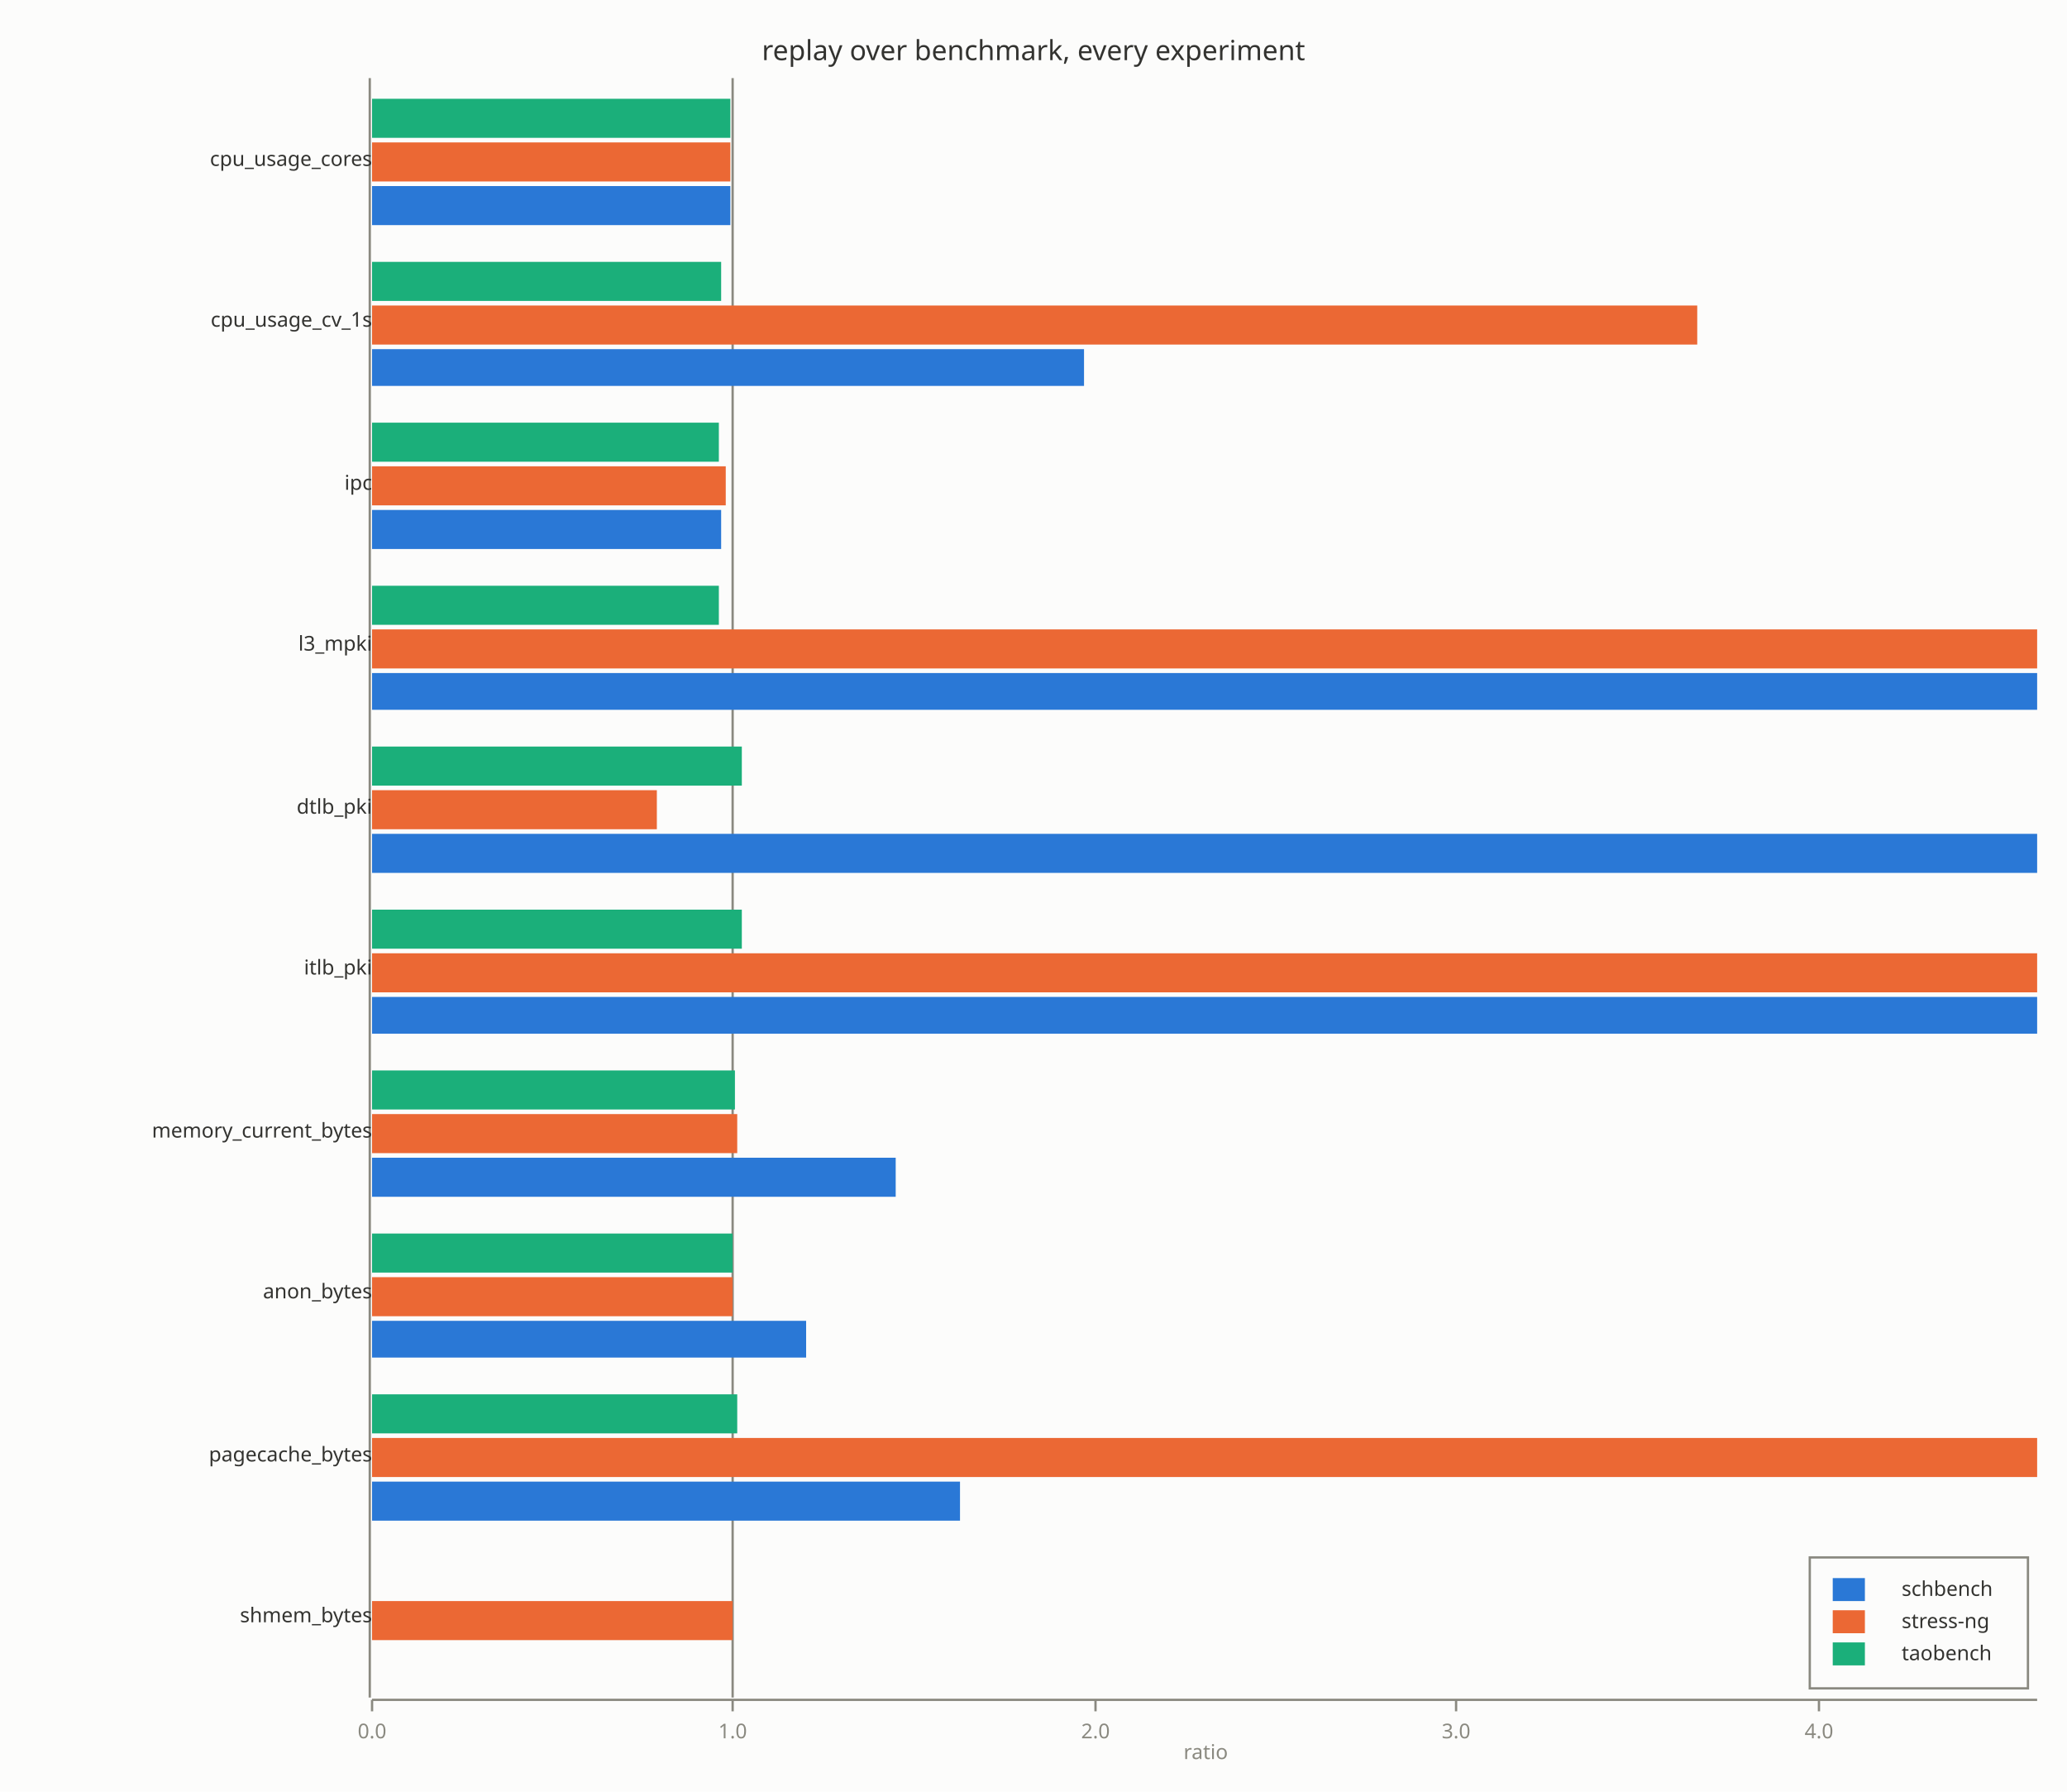
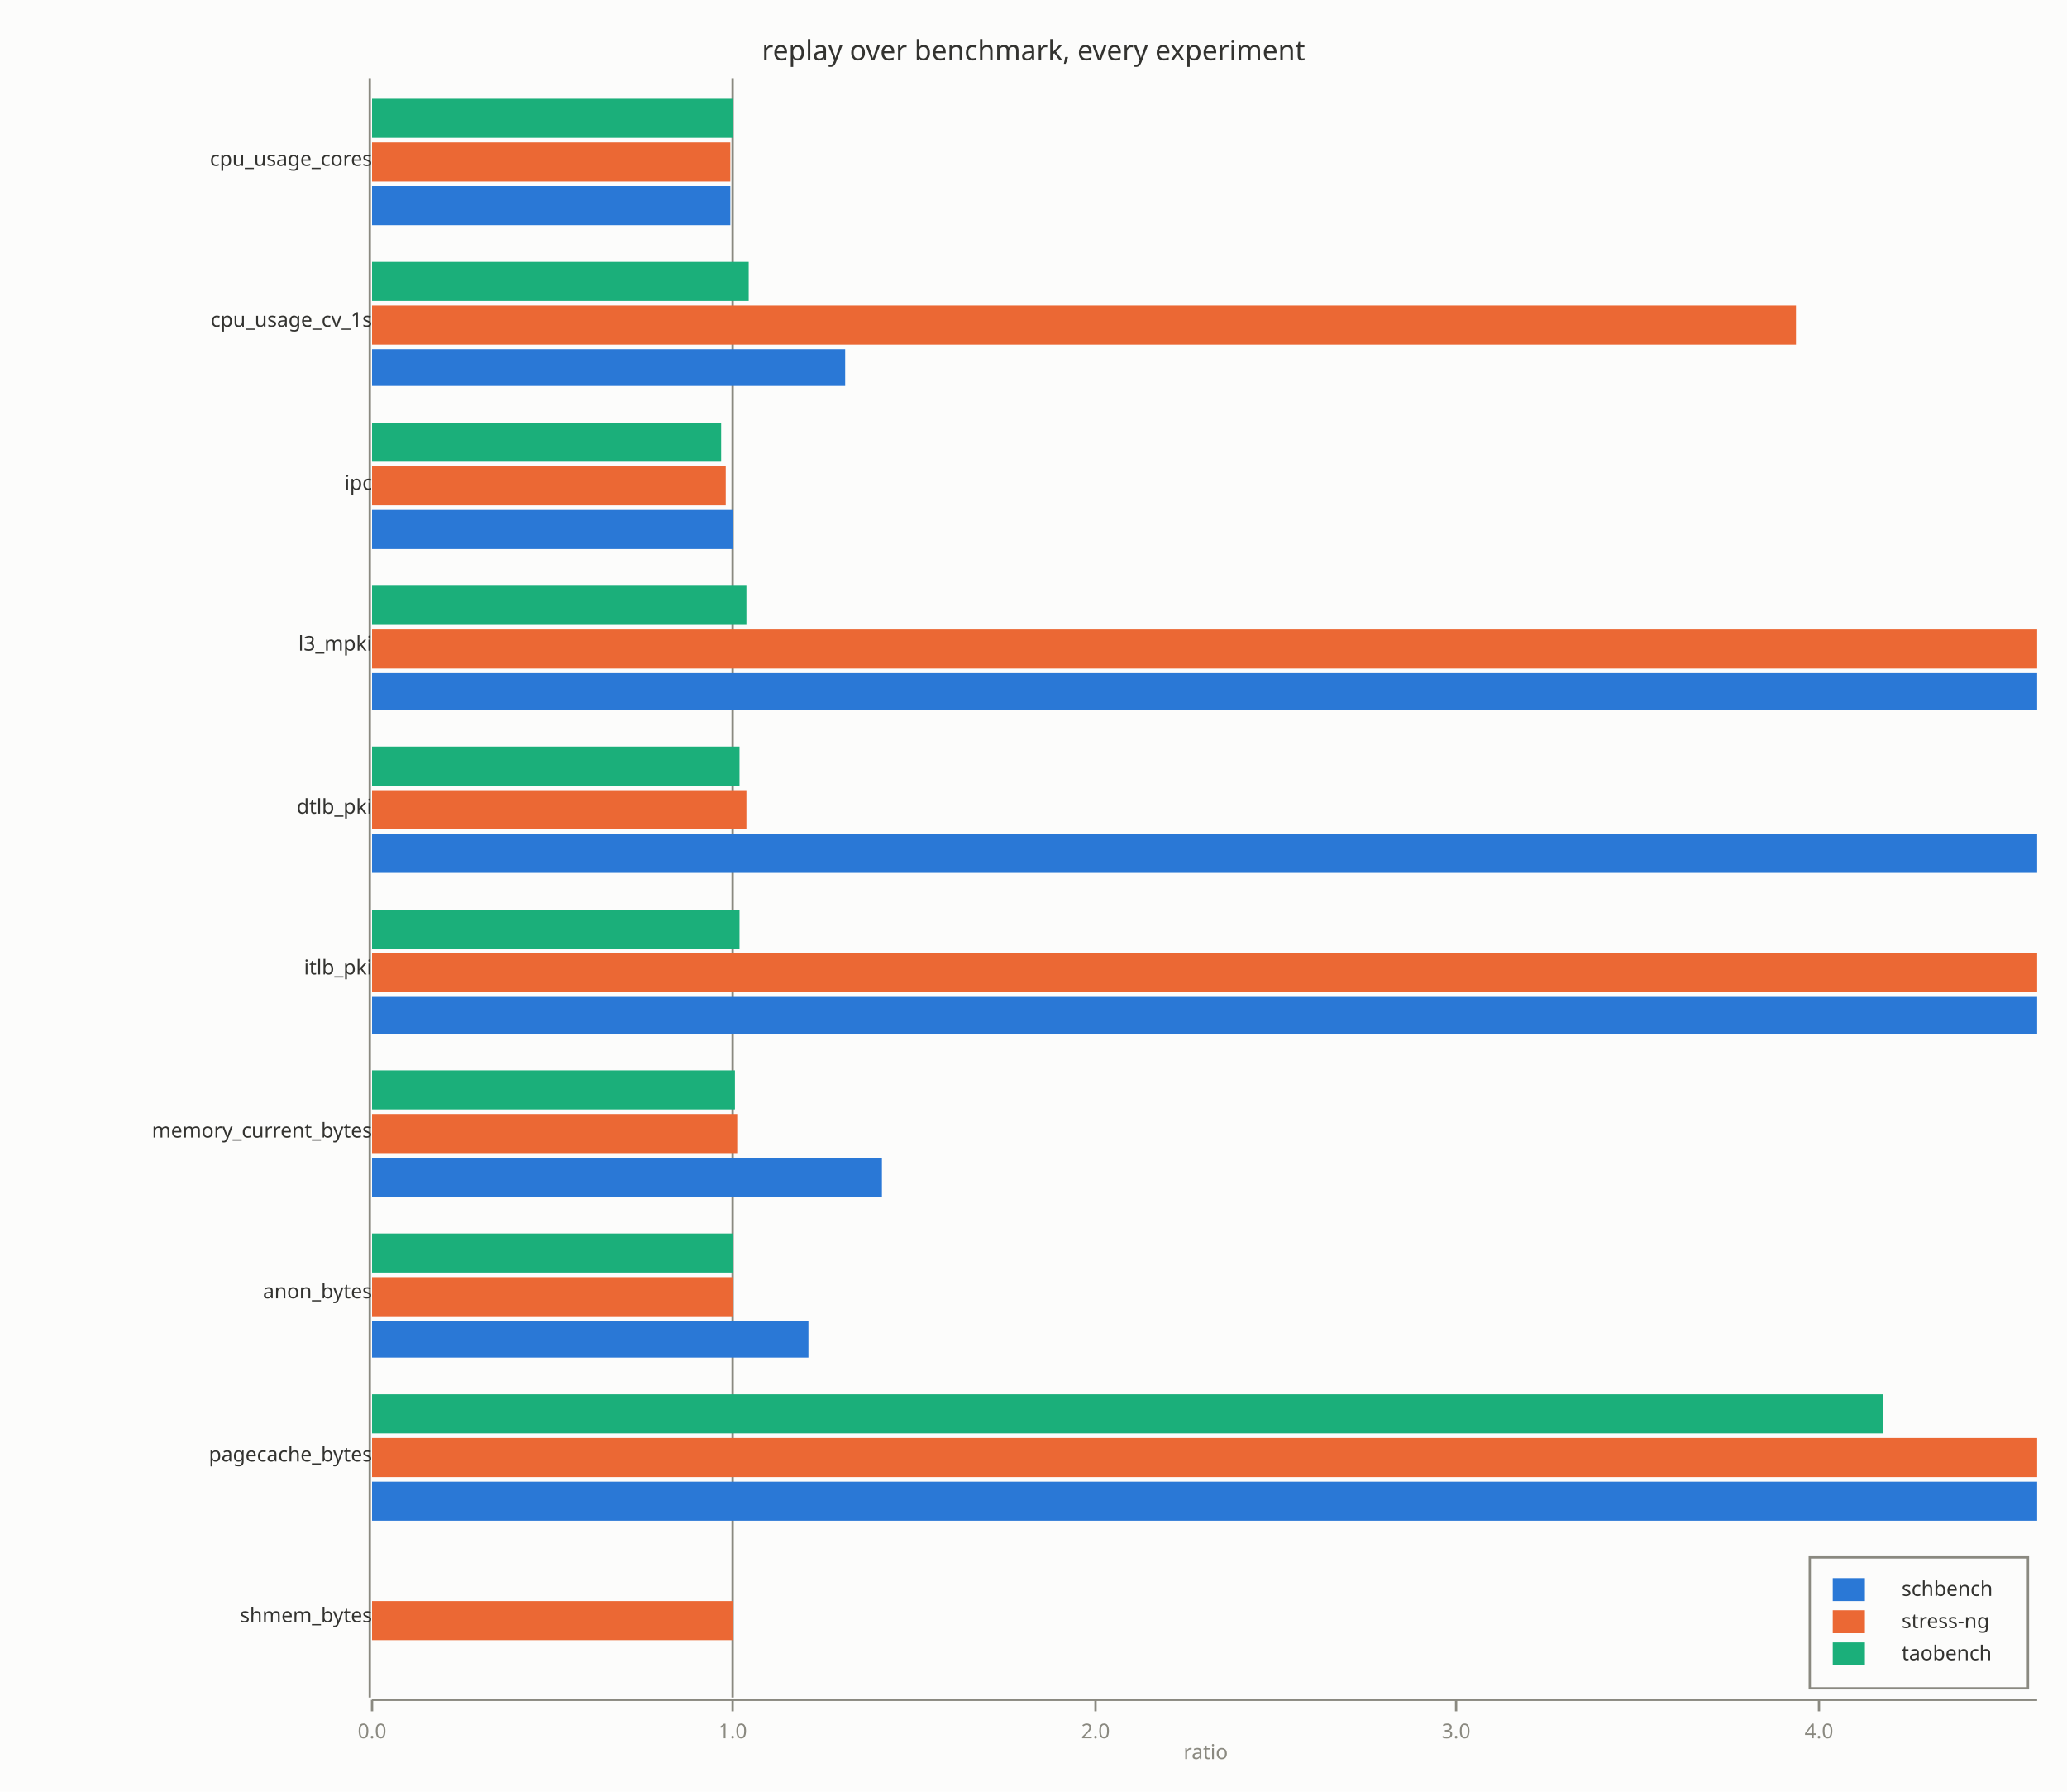
<svg xmlns="http://www.w3.org/2000/svg" width="900" height="780" viewBox="0 0 900 780">
  <rect x="0" y="0" width="900" height="780" opacity="1" fill="#FCFCFB" stroke="none" />
  <text x="450" y="17" dy="0.76em" text-anchor="middle" font-family="sans-serif" font-size="12.097" opacity="1" fill="#333330">
replay over benchmark, every experiment
</text>
  <text x="525" y="768" dy="-0.5ex" text-anchor="middle" font-family="sans-serif" font-size="8.871" opacity="1" fill="#8A8980">
ratio
</text>
  <polyline fill="none" opacity="1" stroke="#8A8980" stroke-width="1" points="161,34 161,739 " />
  <polyline fill="none" opacity="1" stroke="#8A8980" stroke-width="1" points="162,740 887,740 " />
  <text x="162" y="750" dy="0.76em" text-anchor="middle" font-family="sans-serif" font-size="8.871" opacity="1" fill="#8A8980">
0.0
</text>
  <polyline fill="none" opacity="1" stroke="#8A8980" stroke-width="1" points="162,740 162,745 " />
  <text x="319" y="750" dy="0.76em" text-anchor="middle" font-family="sans-serif" font-size="8.871" opacity="1" fill="#8A8980">
1.0
</text>
  <polyline fill="none" opacity="1" stroke="#8A8980" stroke-width="1" points="319,740 319,745 " />
  <text x="477" y="750" dy="0.76em" text-anchor="middle" font-family="sans-serif" font-size="8.871" opacity="1" fill="#8A8980">
2.0
</text>
  <polyline fill="none" opacity="1" stroke="#8A8980" stroke-width="1" points="477,740 477,745 " />
  <text x="634" y="750" dy="0.76em" text-anchor="middle" font-family="sans-serif" font-size="8.871" opacity="1" fill="#8A8980">
3.0
</text>
  <polyline fill="none" opacity="1" stroke="#8A8980" stroke-width="1" points="634,740 634,745 " />
  <text x="792" y="750" dy="0.76em" text-anchor="middle" font-family="sans-serif" font-size="8.871" opacity="1" fill="#8A8980">
4.0
</text>
  <polyline fill="none" opacity="1" stroke="#8A8980" stroke-width="1" points="792,740 792,745 " />
  <polyline fill="none" opacity="1" stroke="#8A8980" stroke-width="1" points="319,739 319,34 " />
  <rect x="162" y="81" width="156" height="17" opacity="1" fill="#2A78D6" stroke="none" />
-   <rect x="162" y="152" width="310" height="16" opacity="1" fill="#2A78D6" stroke="none" />
-   <rect x="162" y="222" width="152" height="17" opacity="1" fill="#2A78D6" stroke="none" />
+   <rect x="162" y="152" width="206" height="16" opacity="1" fill="#2A78D6" stroke="none" />
+   <rect x="162" y="222" width="157" height="17" opacity="1" fill="#2A78D6" stroke="none" />
  <rect x="162" y="293" width="725" height="16" opacity="1" fill="#2A78D6" stroke="none" />
  <rect x="162" y="363" width="725" height="17" opacity="1" fill="#2A78D6" stroke="none" />
  <rect x="162" y="434" width="725" height="16" opacity="1" fill="#2A78D6" stroke="none" />
-   <rect x="162" y="504" width="228" height="17" opacity="1" fill="#2A78D6" stroke="none" />
-   <rect x="162" y="575" width="189" height="16" opacity="1" fill="#2A78D6" stroke="none" />
-   <rect x="162" y="645" width="256" height="17" opacity="1" fill="#2A78D6" stroke="none" />
+   <rect x="162" y="504" width="222" height="17" opacity="1" fill="#2A78D6" stroke="none" />
+   <rect x="162" y="575" width="190" height="16" opacity="1" fill="#2A78D6" stroke="none" />
+   <rect x="162" y="645" width="725" height="17" opacity="1" fill="#2A78D6" stroke="none" />
  <rect x="162" y="62" width="156" height="17" opacity="1" fill="#EB6834" stroke="none" />
-   <rect x="162" y="133" width="577" height="17" opacity="1" fill="#EB6834" stroke="none" />
+   <rect x="162" y="133" width="620" height="17" opacity="1" fill="#EB6834" stroke="none" />
  <rect x="162" y="203" width="154" height="17" opacity="1" fill="#EB6834" stroke="none" />
  <rect x="162" y="274" width="725" height="17" opacity="1" fill="#EB6834" stroke="none" />
-   <rect x="162" y="344" width="124" height="17" opacity="1" fill="#EB6834" stroke="none" />
+   <rect x="162" y="344" width="163" height="17" opacity="1" fill="#EB6834" stroke="none" />
  <rect x="162" y="415" width="725" height="17" opacity="1" fill="#EB6834" stroke="none" />
  <rect x="162" y="485" width="159" height="17" opacity="1" fill="#EB6834" stroke="none" />
  <rect x="162" y="556" width="157" height="17" opacity="1" fill="#EB6834" stroke="none" />
  <rect x="162" y="626" width="725" height="17" opacity="1" fill="#EB6834" stroke="none" />
  <rect x="162" y="697" width="157" height="17" opacity="1" fill="#EB6834" stroke="none" />
-   <rect x="162" y="43" width="156" height="17" opacity="1" fill="#1BAF7A" stroke="none" />
-   <rect x="162" y="114" width="152" height="17" opacity="1" fill="#1BAF7A" stroke="none" />
-   <rect x="162" y="184" width="151" height="17" opacity="1" fill="#1BAF7A" stroke="none" />
-   <rect x="162" y="255" width="151" height="17" opacity="1" fill="#1BAF7A" stroke="none" />
-   <rect x="162" y="325" width="161" height="17" opacity="1" fill="#1BAF7A" stroke="none" />
-   <rect x="162" y="396" width="161" height="17" opacity="1" fill="#1BAF7A" stroke="none" />
+   <rect x="162" y="43" width="157" height="17" opacity="1" fill="#1BAF7A" stroke="none" />
+   <rect x="162" y="114" width="164" height="17" opacity="1" fill="#1BAF7A" stroke="none" />
+   <rect x="162" y="184" width="152" height="17" opacity="1" fill="#1BAF7A" stroke="none" />
+   <rect x="162" y="255" width="163" height="17" opacity="1" fill="#1BAF7A" stroke="none" />
+   <rect x="162" y="325" width="160" height="17" opacity="1" fill="#1BAF7A" stroke="none" />
+   <rect x="162" y="396" width="160" height="17" opacity="1" fill="#1BAF7A" stroke="none" />
  <rect x="162" y="466" width="158" height="17" opacity="1" fill="#1BAF7A" stroke="none" />
  <rect x="162" y="537" width="157" height="17" opacity="1" fill="#1BAF7A" stroke="none" />
-   <rect x="162" y="607" width="159" height="17" opacity="1" fill="#1BAF7A" stroke="none" />
+   <rect x="162" y="607" width="658" height="17" opacity="1" fill="#1BAF7A" stroke="none" />
  <text x="162" y="70" dy="0.5ex" text-anchor="end" font-family="sans-serif" font-size="8.871" opacity="1" fill="#333330">
cpu_usage_cores
</text>
  <text x="162" y="140" dy="0.5ex" text-anchor="end" font-family="sans-serif" font-size="8.871" opacity="1" fill="#333330">
cpu_usage_cv_1s
</text>
  <text x="162" y="211" dy="0.5ex" text-anchor="end" font-family="sans-serif" font-size="8.871" opacity="1" fill="#333330">
ipc
</text>
  <text x="162" y="281" dy="0.5ex" text-anchor="end" font-family="sans-serif" font-size="8.871" opacity="1" fill="#333330">
l3_mpki
</text>
  <text x="162" y="352" dy="0.5ex" text-anchor="end" font-family="sans-serif" font-size="8.871" opacity="1" fill="#333330">
dtlb_pki
</text>
  <text x="162" y="422" dy="0.5ex" text-anchor="end" font-family="sans-serif" font-size="8.871" opacity="1" fill="#333330">
itlb_pki
</text>
  <text x="162" y="493" dy="0.5ex" text-anchor="end" font-family="sans-serif" font-size="8.871" opacity="1" fill="#333330">
memory_current_bytes
</text>
  <text x="162" y="563" dy="0.5ex" text-anchor="end" font-family="sans-serif" font-size="8.871" opacity="1" fill="#333330">
anon_bytes
</text>
  <text x="162" y="634" dy="0.5ex" text-anchor="end" font-family="sans-serif" font-size="8.871" opacity="1" fill="#333330">
pagecache_bytes
</text>
  <text x="162" y="704" dy="0.5ex" text-anchor="end" font-family="sans-serif" font-size="8.871" opacity="1" fill="#333330">
shmem_bytes
</text>
  <rect x="788" y="678" width="95" height="57" opacity="1" fill="#FCFCFB" stroke="none" />
  <rect x="788" y="678" width="95" height="57" opacity="1" fill="none" stroke="#8A8980" />
  <text x="828" y="688" dy="0.76em" text-anchor="start" font-family="sans-serif" font-size="8.871" opacity="1" fill="#333330">
schbench
</text>
  <text x="828" y="702" dy="0.76em" text-anchor="start" font-family="sans-serif" font-size="8.871" opacity="1" fill="#333330">
stress-ng
</text>
  <text x="828" y="716" dy="0.76em" text-anchor="start" font-family="sans-serif" font-size="8.871" opacity="1" fill="#333330">
taobench
</text>
  <rect x="798" y="687" width="14" height="10" opacity="1" fill="#2A78D6" stroke="none" />
  <rect x="798" y="701" width="14" height="10" opacity="1" fill="#EB6834" stroke="none" />
  <rect x="798" y="715" width="14" height="10" opacity="1" fill="#1BAF7A" stroke="none" />
</svg>
